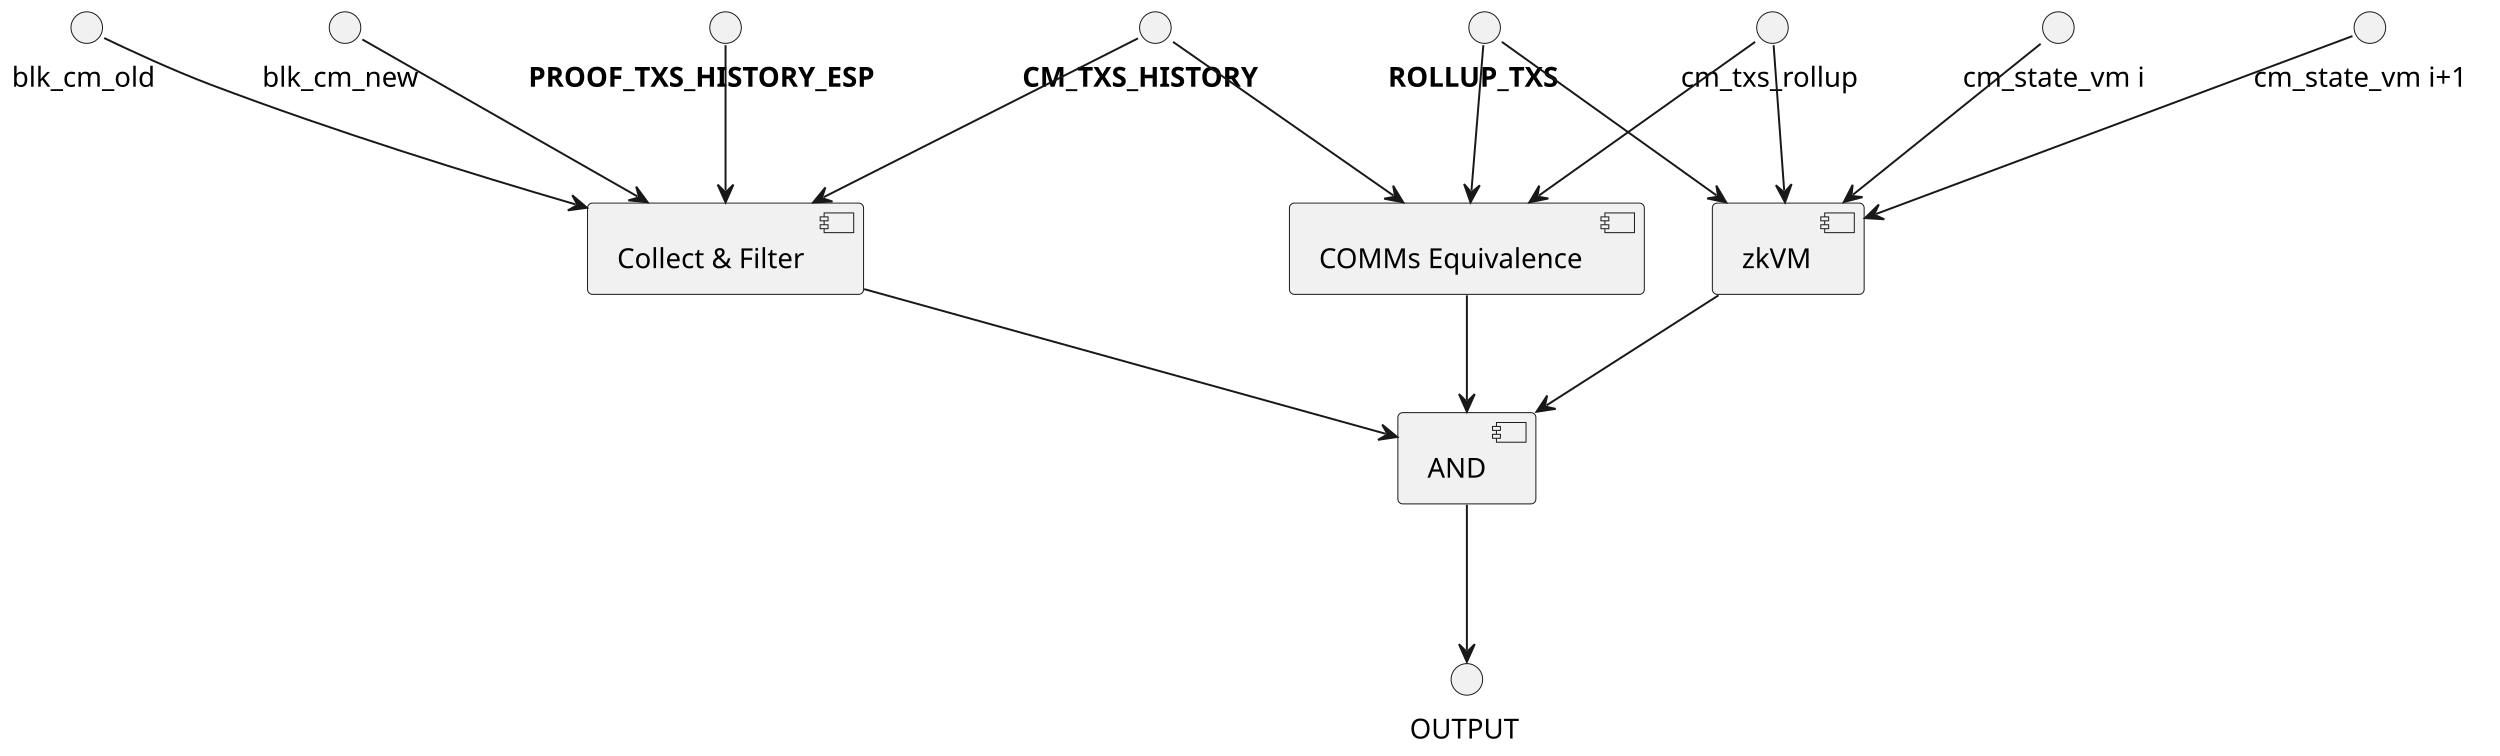
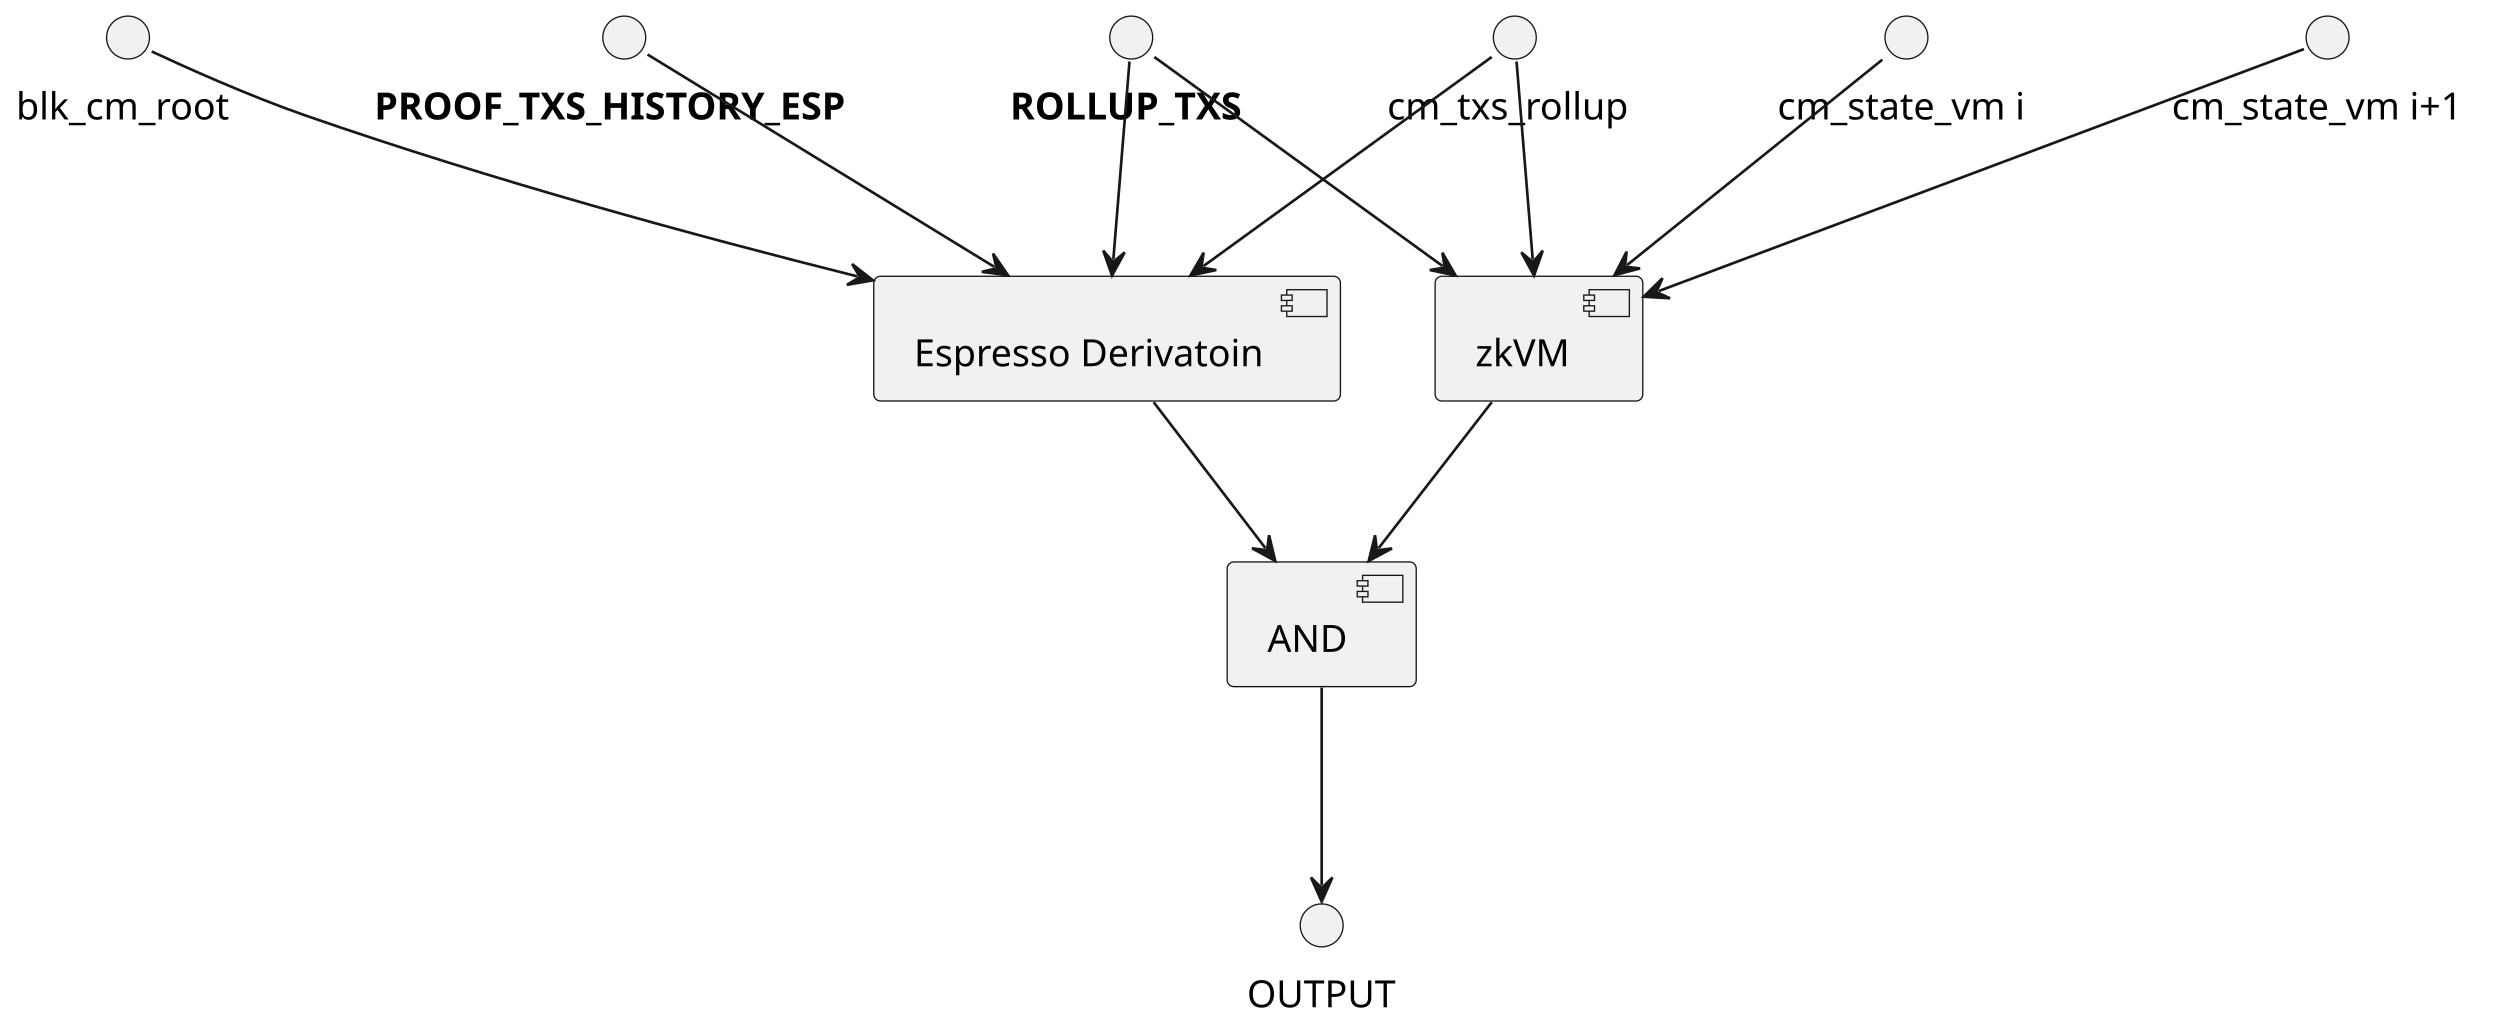
- <svg xmlns="http://www.w3.org/2000/svg" contentStyleType="text/css" height="383px" preserveAspectRatio="none" style="width:1268px;height:383px;background:#FFFFFF;" version="1.1" viewBox="0 0 1268 383" width="1268px" zoomAndPan="magnify">
+ <svg xmlns="http://www.w3.org/2000/svg" contentStyleType="text/css" height="384px" preserveAspectRatio="none" style="width:932px;height:384px;background:#FFFFFF;" version="1.1" viewBox="0 0 932 384" width="932px" zoomAndPan="magnify">
  <defs />
  <g>
-     <g id="elem_CF">
-       <rect fill="#F1F1F1" height="46.297" rx="2.5" ry="2.5" style="stroke:#181818;stroke-width:0.5;" width="140" x="298" y="103" />
-       <rect fill="#F1F1F1" height="10" style="stroke:#181818;stroke-width:0.5;" width="15" x="418" y="108" />
-       <rect fill="#F1F1F1" height="2" style="stroke:#181818;stroke-width:0.5;" width="4" x="416" y="110" />
-       <rect fill="#F1F1F1" height="2" style="stroke:#181818;stroke-width:0.5;" width="4" x="416" y="114" />
-       <text fill="#000000" font-family="sans-serif" font-size="14" lengthAdjust="spacing" textLength="100" x="313" y="135.995">Collect &amp; Filter</text>
-     </g>
-     <g id="elem_CE">
-       <rect fill="#F1F1F1" height="46.297" rx="2.5" ry="2.5" style="stroke:#181818;stroke-width:0.5;" width="180" x="654" y="103" />
-       <rect fill="#F1F1F1" height="10" style="stroke:#181818;stroke-width:0.5;" width="15" x="814" y="108" />
-       <rect fill="#F1F1F1" height="2" style="stroke:#181818;stroke-width:0.5;" width="4" x="812" y="110" />
-       <rect fill="#F1F1F1" height="2" style="stroke:#181818;stroke-width:0.5;" width="4" x="812" y="114" />
-       <text fill="#000000" font-family="sans-serif" font-size="14" lengthAdjust="spacing" textLength="140" x="669" y="135.995">COMMs Equivalence</text>
+     <g id="elem_ED">
+       <rect fill="#F1F1F1" height="46.488" rx="2.5" ry="2.5" style="stroke:#181818;stroke-width:0.5;" width="173.977" x="325.733" y="103" />
+       <rect fill="#F1F1F1" height="10" style="stroke:#181818;stroke-width:0.5;" width="15" x="479.711" y="108" />
+       <rect fill="#F1F1F1" height="2" style="stroke:#181818;stroke-width:0.5;" width="4" x="477.711" y="110" />
+       <rect fill="#F1F1F1" height="2" style="stroke:#181818;stroke-width:0.5;" width="4" x="477.711" y="114" />
+       <text fill="#000000" font-family="sans-serif" font-size="14" lengthAdjust="spacing" textLength="133.977" x="340.733" y="136.535">Espresso Derivatoin</text>
    </g>
    <g id="elem_AND">
-       <rect fill="#F1F1F1" height="46.297" rx="2.5" ry="2.5" style="stroke:#181818;stroke-width:0.5;" width="70" x="709" y="209.29" />
-       <rect fill="#F1F1F1" height="10" style="stroke:#181818;stroke-width:0.5;" width="15" x="759" y="214.29" />
-       <rect fill="#F1F1F1" height="2" style="stroke:#181818;stroke-width:0.5;" width="4" x="757" y="216.29" />
-       <rect fill="#F1F1F1" height="2" style="stroke:#181818;stroke-width:0.5;" width="4" x="757" y="220.29" />
-       <text fill="#000000" font-family="sans-serif" font-size="14" lengthAdjust="spacing" textLength="30" x="724" y="242.285">AND</text>
+       <rect fill="#F1F1F1" height="46.488" rx="2.5" ry="2.5" style="stroke:#181818;stroke-width:0.5;" width="70.488" x="457.483" y="209.49" />
+       <rect fill="#F1F1F1" height="10" style="stroke:#181818;stroke-width:0.5;" width="15" x="507.971" y="214.49" />
+       <rect fill="#F1F1F1" height="2" style="stroke:#181818;stroke-width:0.5;" width="4" x="505.971" y="216.49" />
+       <rect fill="#F1F1F1" height="2" style="stroke:#181818;stroke-width:0.5;" width="4" x="505.971" y="220.49" />
+       <text fill="#000000" font-family="sans-serif" font-size="14" lengthAdjust="spacing" textLength="30.488" x="472.483" y="243.025">AND</text>
    </g>
    <g id="elem_ZK">
-       <rect fill="#F1F1F1" height="46.297" rx="2.5" ry="2.5" style="stroke:#181818;stroke-width:0.5;" width="77" x="868.5" y="103" />
-       <rect fill="#F1F1F1" height="10" style="stroke:#181818;stroke-width:0.5;" width="15" x="925.5" y="108" />
-       <rect fill="#F1F1F1" height="2" style="stroke:#181818;stroke-width:0.5;" width="4" x="923.5" y="110" />
-       <rect fill="#F1F1F1" height="2" style="stroke:#181818;stroke-width:0.5;" width="4" x="923.5" y="114" />
-       <text fill="#000000" font-family="sans-serif" font-size="14" lengthAdjust="spacing" textLength="37" x="883.5" y="135.995">zkVM</text>
+       <rect fill="#F1F1F1" height="46.488" rx="2.5" ry="2.5" style="stroke:#181818;stroke-width:0.5;" width="77.42" x="535.013" y="103" />
+       <rect fill="#F1F1F1" height="10" style="stroke:#181818;stroke-width:0.5;" width="15" x="592.433" y="108" />
+       <rect fill="#F1F1F1" height="2" style="stroke:#181818;stroke-width:0.5;" width="4" x="590.433" y="110" />
+       <rect fill="#F1F1F1" height="2" style="stroke:#181818;stroke-width:0.5;" width="4" x="590.433" y="114" />
+       <text fill="#000000" font-family="sans-serif" font-size="14" lengthAdjust="spacing" textLength="37.42" x="550.013" y="136.535">zkVM</text>
    </g>
-     <g id="elem_blk_cm_old">
-       <ellipse cx="44" cy="14" fill="#F1F1F1" rx="8" ry="8" style="stroke:#181818;stroke-width:0.5;" />
-       <text fill="#000000" font-family="sans-serif" font-size="14" lengthAdjust="spacing" textLength="76" x="6" y="43.995">blk_cm_old</text>
-     </g>
-     <g id="elem_blk_cm_new">
-       <ellipse cx="175" cy="14" fill="#F1F1F1" rx="8" ry="8" style="stroke:#181818;stroke-width:0.5;" />
-       <text fill="#000000" font-family="sans-serif" font-size="14" lengthAdjust="spacing" textLength="84" x="133" y="43.995">blk_cm_new</text>
+     <g id="elem_blk_cm_root">
+       <ellipse cx="47.723" cy="14" fill="#F1F1F1" rx="8" ry="8" style="stroke:#181818;stroke-width:0.5;" />
+       <text fill="#000000" font-family="sans-serif" font-size="14" lengthAdjust="spacing" textLength="83.446" x="6" y="44.535">blk_cm_root</text>
    </g>
    <g id="elem_&lt;b&gt;PROOF_TXS_HISTORY_ESP&lt;/b&gt;">
-       <ellipse cx="368" cy="14" fill="#F1F1F1" rx="8" ry="8" style="stroke:#181818;stroke-width:0.5;" />
-       <text fill="#000000" font-family="sans-serif" font-size="14" font-weight="bold" lengthAdjust="spacing" textLength="200" x="268" y="43.995">PROOF_TXS_HISTORY_ESP</text>
+       <ellipse cx="232.723" cy="14" fill="#F1F1F1" rx="8" ry="8" style="stroke:#181818;stroke-width:0.5;" />
+       <text fill="#000000" font-family="sans-serif" font-size="14" font-weight="bold" lengthAdjust="spacing" textLength="186.341" x="139.553" y="44.535">PROOF_TXS_HISTORY_ESP</text>
    </g>
    <g id="elem_&lt;b&gt;ROLLUP_TXS&lt;/b&gt;">
-       <ellipse cx="753" cy="14" fill="#F1F1F1" rx="8" ry="8" style="stroke:#181818;stroke-width:0.5;" />
-       <text fill="#000000" font-family="sans-serif" font-size="14" font-weight="bold" lengthAdjust="spacing" textLength="98" x="704" y="43.995">ROLLUP_TXS</text>
+       <ellipse cx="421.723" cy="14" fill="#F1F1F1" rx="8" ry="8" style="stroke:#181818;stroke-width:0.5;" />
+       <text fill="#000000" font-family="sans-serif" font-size="14" font-weight="bold" lengthAdjust="spacing" textLength="90.357" x="376.544" y="44.535">ROLLUP_TXS</text>
    </g>
    <g id="elem_cm_txs_rollup">
-       <ellipse cx="899" cy="14" fill="#F1F1F1" rx="8" ry="8" style="stroke:#181818;stroke-width:0.5;" />
-       <text fill="#000000" font-family="sans-serif" font-size="14" lengthAdjust="spacing" textLength="93" x="852.5" y="43.995">cm_txs_rollup</text>
-     </g>
-     <g id="elem_&lt;b&gt;CM_TXS_HISTORY&lt;/b&gt;">
-       <ellipse cx="586" cy="14" fill="#F1F1F1" rx="8" ry="8" style="stroke:#181818;stroke-width:0.5;" />
-       <text fill="#000000" font-family="sans-serif" font-size="14" font-weight="bold" lengthAdjust="spacing" textLength="135" x="518.5" y="43.995">CM_TXS_HISTORY</text>
+       <ellipse cx="564.723" cy="14" fill="#F1F1F1" rx="8" ry="8" style="stroke:#181818;stroke-width:0.5;" />
+       <text fill="#000000" font-family="sans-serif" font-size="14" lengthAdjust="spacing" textLength="95.122" x="517.162" y="44.535">cm_txs_rollup</text>
    </g>
    <g id="elem_cm_state_vm i">
-       <ellipse cx="1044" cy="14" fill="#F1F1F1" rx="8" ry="8" style="stroke:#181818;stroke-width:0.5;" />
-       <text fill="#000000" font-family="sans-serif" font-size="14" lengthAdjust="spacing" textLength="97" x="995.5" y="43.995">cm_state_vm i</text>
+       <ellipse cx="710.723" cy="14" fill="#F1F1F1" rx="8" ry="8" style="stroke:#181818;stroke-width:0.5;" />
+       <text fill="#000000" font-family="sans-serif" font-size="14" lengthAdjust="spacing" textLength="96.175" x="662.636" y="44.535">cm_state_vm i</text>
    </g>
    <g id="elem_cm_state_vm i+1">
-       <ellipse cx="1202" cy="14" fill="#F1F1F1" rx="8" ry="8" style="stroke:#181818;stroke-width:0.5;" />
-       <text fill="#000000" font-family="sans-serif" font-size="14" lengthAdjust="spacing" textLength="118" x="1143" y="43.995">cm_state_vm i+1</text>
+       <ellipse cx="867.723" cy="14" fill="#F1F1F1" rx="8" ry="8" style="stroke:#181818;stroke-width:0.5;" />
+       <text fill="#000000" font-family="sans-serif" font-size="14" lengthAdjust="spacing" textLength="116.156" x="809.645" y="44.535">cm_state_vm i+1</text>
    </g>
    <g id="elem_OUTPUT">
-       <ellipse cx="744" cy="344.59" fill="#F1F1F1" rx="8" ry="8" style="stroke:#181818;stroke-width:0.5;" />
-       <text fill="#000000" font-family="sans-serif" font-size="14" lengthAdjust="spacing" textLength="58" x="715" y="374.585">OUTPUT</text>
+       <ellipse cx="492.723" cy="344.98" fill="#F1F1F1" rx="8" ry="8" style="stroke:#181818;stroke-width:0.5;" />
+       <text fill="#000000" font-family="sans-serif" font-size="14" lengthAdjust="spacing" textLength="55.72" x="464.863" y="375.515">OUTPUT</text>
    </g>
-     <g id="link_blk_cm_old_CF">
-       <path d="M52.84,19.31 C64.91,25.1 87.3,35.54 107,43 C170.65,67.07 239.03,88.239 291.99,103.699 " fill="none" id="blk_cm_old-to-CF" style="stroke:#181818;stroke-width:1.0;" />
-       <polygon fill="#181818" points="297.75,105.38,290.231,99.018,292.95,103.979,287.99,106.698,297.75,105.38" style="stroke:#181818;stroke-width:1.0;" />
+     <g id="link_blk_cm_root_ED">
+       <path d="M56.543,19.19 C69.063,25.03 92.793,35.72 113.723,43 C183.893,67.42 259.474,87.95 319.613,103.04 " fill="none" id="blk_cm_root-to-ED" style="stroke:#181818;stroke-width:1.0;" />
+       <polygon fill="#181818" points="325.433,104.5,317.677,98.43,320.584,103.283,315.73,106.189,325.433,104.5" style="stroke:#181818;stroke-width:1.0;" />
    </g>
-     <g id="link_blk_cm_new_CF">
-       <path d="M183.79,20.02 C208.94,34.37 277.089,73.256 323.289,99.626 " fill="none" id="blk_cm_new-to-CF" style="stroke:#181818;stroke-width:1.0;" />
-       <polygon fill="#181818" points="328.5,102.6,322.666,94.665,324.158,100.121,318.701,101.612,328.5,102.6" style="stroke:#181818;stroke-width:1.0;" />
+     <g id="link_&lt;b&gt;PROOF_TXS_HISTORY_ESP&lt;/b&gt;_ED">
+       <path d="M241.403,20.32 C265.283,34.94 327.876,73.287 370.676,99.497 " fill="none" id="&lt;b&gt;PROOF_TXS_HISTORY_ESP&lt;/b&gt;-to-ED" style="stroke:#181818;stroke-width:1.0;" />
+       <polygon fill="#181818" points="375.793,102.63,370.207,94.519,371.529,100.019,366.029,101.341,375.793,102.63" style="stroke:#181818;stroke-width:1.0;" />
    </g>
-     <g id="link_&lt;b&gt;PROOF_TXS_HISTORY_ESP&lt;/b&gt;_CF">
-       <path d="M368,22.92 C368,39.39 368,71.88 368,96.64 " fill="none" id="&lt;b&gt;PROOF_TXS_HISTORY_ESP&lt;/b&gt;-to-CF" style="stroke:#181818;stroke-width:1.0;" />
-       <polygon fill="#181818" points="368,102.64,372,93.64,368,97.64,364,93.64,368,102.64" style="stroke:#181818;stroke-width:1.0;" />
-     </g>
-     <g id="link_&lt;b&gt;ROLLUP_TXS&lt;/b&gt;_CE">
-       <path d="M752.35,22.92 C751.01,39.39 748.348,71.9 746.328,96.66 " fill="none" id="&lt;b&gt;ROLLUP_TXS&lt;/b&gt;-to-CE" style="stroke:#181818;stroke-width:1.0;" />
-       <polygon fill="#181818" points="745.84,102.64,750.559,93.995,746.247,97.657,742.585,93.345,745.84,102.64" style="stroke:#181818;stroke-width:1.0;" />
+     <g id="link_&lt;b&gt;ROLLUP_TXS&lt;/b&gt;_ED">
+       <path d="M421.073,22.93 C419.733,39.42 417.07,71.96 415.05,96.75 " fill="none" id="&lt;b&gt;ROLLUP_TXS&lt;/b&gt;-to-ED" style="stroke:#181818;stroke-width:1.0;" />
+       <polygon fill="#181818" points="414.563,102.73,419.281,94.085,414.969,97.746,411.307,93.435,414.563,102.73" style="stroke:#181818;stroke-width:1.0;" />
    </g>
    <g id="link_&lt;b&gt;ROLLUP_TXS&lt;/b&gt;_ZK">
-       <path d="M761.72,21.23 C783.23,36.62 834.77,73.479 870.64,99.139 " fill="none" id="&lt;b&gt;ROLLUP_TXS&lt;/b&gt;-to-ZK" style="stroke:#181818;stroke-width:1.0;" />
-       <polygon fill="#181818" points="875.52,102.63,870.527,94.14,871.453,99.721,865.873,100.647,875.52,102.63" style="stroke:#181818;stroke-width:1.0;" />
+       <path d="M430.333,21.25 C451.553,36.64 502.396,73.518 537.796,99.188 " fill="none" id="&lt;b&gt;ROLLUP_TXS&lt;/b&gt;-to-ZK" style="stroke:#181818;stroke-width:1.0;" />
+       <polygon fill="#181818" points="542.653,102.71,537.715,94.188,538.605,99.775,533.019,100.665,542.653,102.71" style="stroke:#181818;stroke-width:1.0;" />
    </g>
-     <g id="link_cm_txs_rollup_CE">
-       <path d="M890.22,21.23 C868.58,36.62 816.681,73.495 780.571,99.154 " fill="none" id="cm_txs_rollup-to-CE" style="stroke:#181818;stroke-width:1.0;" />
-       <polygon fill="#181818" points="775.68,102.63,785.333,100.677,779.756,99.734,780.699,94.156,775.68,102.63" style="stroke:#181818;stroke-width:1.0;" />
-     </g>
-     <g id="link_&lt;b&gt;CM_TXS_HISTORY&lt;/b&gt;_CE">
-       <path d="M594.95,21.23 C617.01,36.62 669.978,73.538 706.778,99.198 " fill="none" id="&lt;b&gt;CM_TXS_HISTORY&lt;/b&gt;-to-CE" style="stroke:#181818;stroke-width:1.0;" />
-       <polygon fill="#181818" points="711.7,102.63,706.605,94.201,707.599,99.77,702.03,100.763,711.7,102.63" style="stroke:#181818;stroke-width:1.0;" />
-     </g>
-     <g id="link_&lt;b&gt;CM_TXS_HISTORY&lt;/b&gt;_CF">
-       <path d="M577.18,19.45 C549.86,33.26 470.625,73.294 417.755,100.004 " fill="none" id="&lt;b&gt;CM_TXS_HISTORY&lt;/b&gt;-to-CF" style="stroke:#181818;stroke-width:1.0;" />
-       <polygon fill="#181818" points="412.4,102.71,422.237,102.222,416.863,100.455,418.629,95.081,412.4,102.71" style="stroke:#181818;stroke-width:1.0;" />
+     <g id="link_cm_txs_rollup_ED">
+       <path d="M556.113,21.25 C534.893,36.64 484.05,73.518 448.651,99.188 " fill="none" id="cm_txs_rollup-to-ED" style="stroke:#181818;stroke-width:1.0;" />
+       <polygon fill="#181818" points="443.793,102.71,453.427,100.665,447.841,99.775,448.731,94.188,443.793,102.71" style="stroke:#181818;stroke-width:1.0;" />
    </g>
    <g id="link_cm_state_vm i_ZK">
-       <path d="M1035.01,22.22 C1015.07,38.26 971.096,73.61 939.846,98.74 " fill="none" id="cm_state_vm i-to-ZK" style="stroke:#181818;stroke-width:1.0;" />
-       <polygon fill="#181818" points="935.17,102.5,944.69,99.977,939.066,99.367,939.677,93.743,935.17,102.5" style="stroke:#181818;stroke-width:1.0;" />
+       <path d="M701.733,22.24 C681.793,38.28 637.817,73.668 606.567,98.818 " fill="none" id="cm_state_vm i-to-ZK" style="stroke:#181818;stroke-width:1.0;" />
+       <polygon fill="#181818" points="601.893,102.58,611.412,100.053,605.788,99.445,606.397,93.821,601.893,102.58" style="stroke:#181818;stroke-width:1.0;" />
    </g>
    <g id="link_cm_state_vm i+1_ZK">
-       <path d="M1193.17,18.29 C1156.55,31.97 1020.901,82.622 951.521,108.522 " fill="none" id="cm_state_vm i+1-to-ZK" style="stroke:#181818;stroke-width:1.0;" />
-       <polygon fill="#181818" points="945.9,110.62,955.731,111.22,950.584,108.871,952.933,103.725,945.9,110.62" style="stroke:#181818;stroke-width:1.0;" />
+       <path d="M858.923,18.3 C822.473,31.97 687.621,82.544 618.381,108.504 " fill="none" id="cm_state_vm i+1-to-ZK" style="stroke:#181818;stroke-width:1.0;" />
+       <polygon fill="#181818" points="612.763,110.61,622.595,111.196,617.445,108.855,619.786,103.705,612.763,110.61" style="stroke:#181818;stroke-width:1.0;" />
    </g>
    <g id="link_cm_txs_rollup_ZK">
-       <path d="M899.58,22.92 C900.77,39.39 903.135,71.896 904.935,96.656 " fill="none" id="cm_txs_rollup-to-ZK" style="stroke:#181818;stroke-width:1.0;" />
-       <polygon fill="#181818" points="905.37,102.64,908.707,93.374,905.008,97.653,900.728,93.954,905.37,102.64" style="stroke:#181818;stroke-width:1.0;" />
+       <path d="M565.373,22.93 C566.713,39.42 569.376,71.96 571.396,96.75 " fill="none" id="cm_txs_rollup-to-ZK" style="stroke:#181818;stroke-width:1.0;" />
+       <polygon fill="#181818" points="571.883,102.73,575.139,93.435,571.477,97.746,567.165,94.085,571.883,102.73" style="stroke:#181818;stroke-width:1.0;" />
    </g>
    <g id="link_ZK_AND">
-       <path d="M871.63,149.78 C844.29,167.27 811.674,188.136 784.354,205.616 " fill="none" id="ZK-to-AND" style="stroke:#181818;stroke-width:1.0;" />
-       <polygon fill="#181818" points="779.3,208.85,789.037,207.369,783.512,206.155,784.725,200.63,779.3,208.85" style="stroke:#181818;stroke-width:1.0;" />
+       <path d="M556.143,149.92 C542.563,167.45 527.519,186.848 513.939,204.368 " fill="none" id="ZK-to-AND" style="stroke:#181818;stroke-width:1.0;" />
+       <polygon fill="#181818" points="510.263,209.11,518.938,204.447,513.326,205.158,512.615,199.546,510.263,209.11" style="stroke:#181818;stroke-width:1.0;" />
    </g>
-     <g id="link_CE_AND">
-       <path d="M744,149.78 C744,167.27 744,185.37 744,202.85 " fill="none" id="CE-to-AND" style="stroke:#181818;stroke-width:1.0;" />
-       <polygon fill="#181818" points="744,208.85,748,199.85,744,203.85,740,199.85,744,208.85" style="stroke:#181818;stroke-width:1.0;" />
-     </g>
-     <g id="link_CF_AND">
-       <path d="M438.28,146.64 C518.63,168.93 641.188,202.926 702.868,220.036 " fill="none" id="CF-to-AND" style="stroke:#181818;stroke-width:1.0;" />
-       <polygon fill="#181818" points="708.65,221.64,701.047,215.38,703.832,220.304,698.908,223.089,708.65,221.64" style="stroke:#181818;stroke-width:1.0;" />
+     <g id="link_ED_AND">
+       <path d="M430.083,149.92 C443.503,167.45 458.335,186.827 471.755,204.347 " fill="none" id="ED-to-AND" style="stroke:#181818;stroke-width:1.0;" />
+       <polygon fill="#181818" points="475.403,209.11,473.106,199.533,472.363,205.141,466.755,204.398,475.403,209.11" style="stroke:#181818;stroke-width:1.0;" />
    </g>
    <g id="link_AND_OUTPUT">
-       <path d="M744,256 C744,280.8 744,313.3 744,329.73 " fill="none" id="AND-to-OUTPUT" style="stroke:#181818;stroke-width:1.0;" />
-       <polygon fill="#181818" points="744,335.73,748,326.73,744,330.73,740,326.73,744,335.73" style="stroke:#181818;stroke-width:1.0;" />
+       <path d="M492.723,256.31 C492.723,281.13 492.723,313.67 492.723,330.11 " fill="none" id="AND-to-OUTPUT" style="stroke:#181818;stroke-width:1.0;" />
+       <polygon fill="#181818" points="492.723,336.11,496.723,327.11,492.723,331.11,488.723,327.11,492.723,336.11" style="stroke:#181818;stroke-width:1.0;" />
    </g>
  </g>
</svg>
